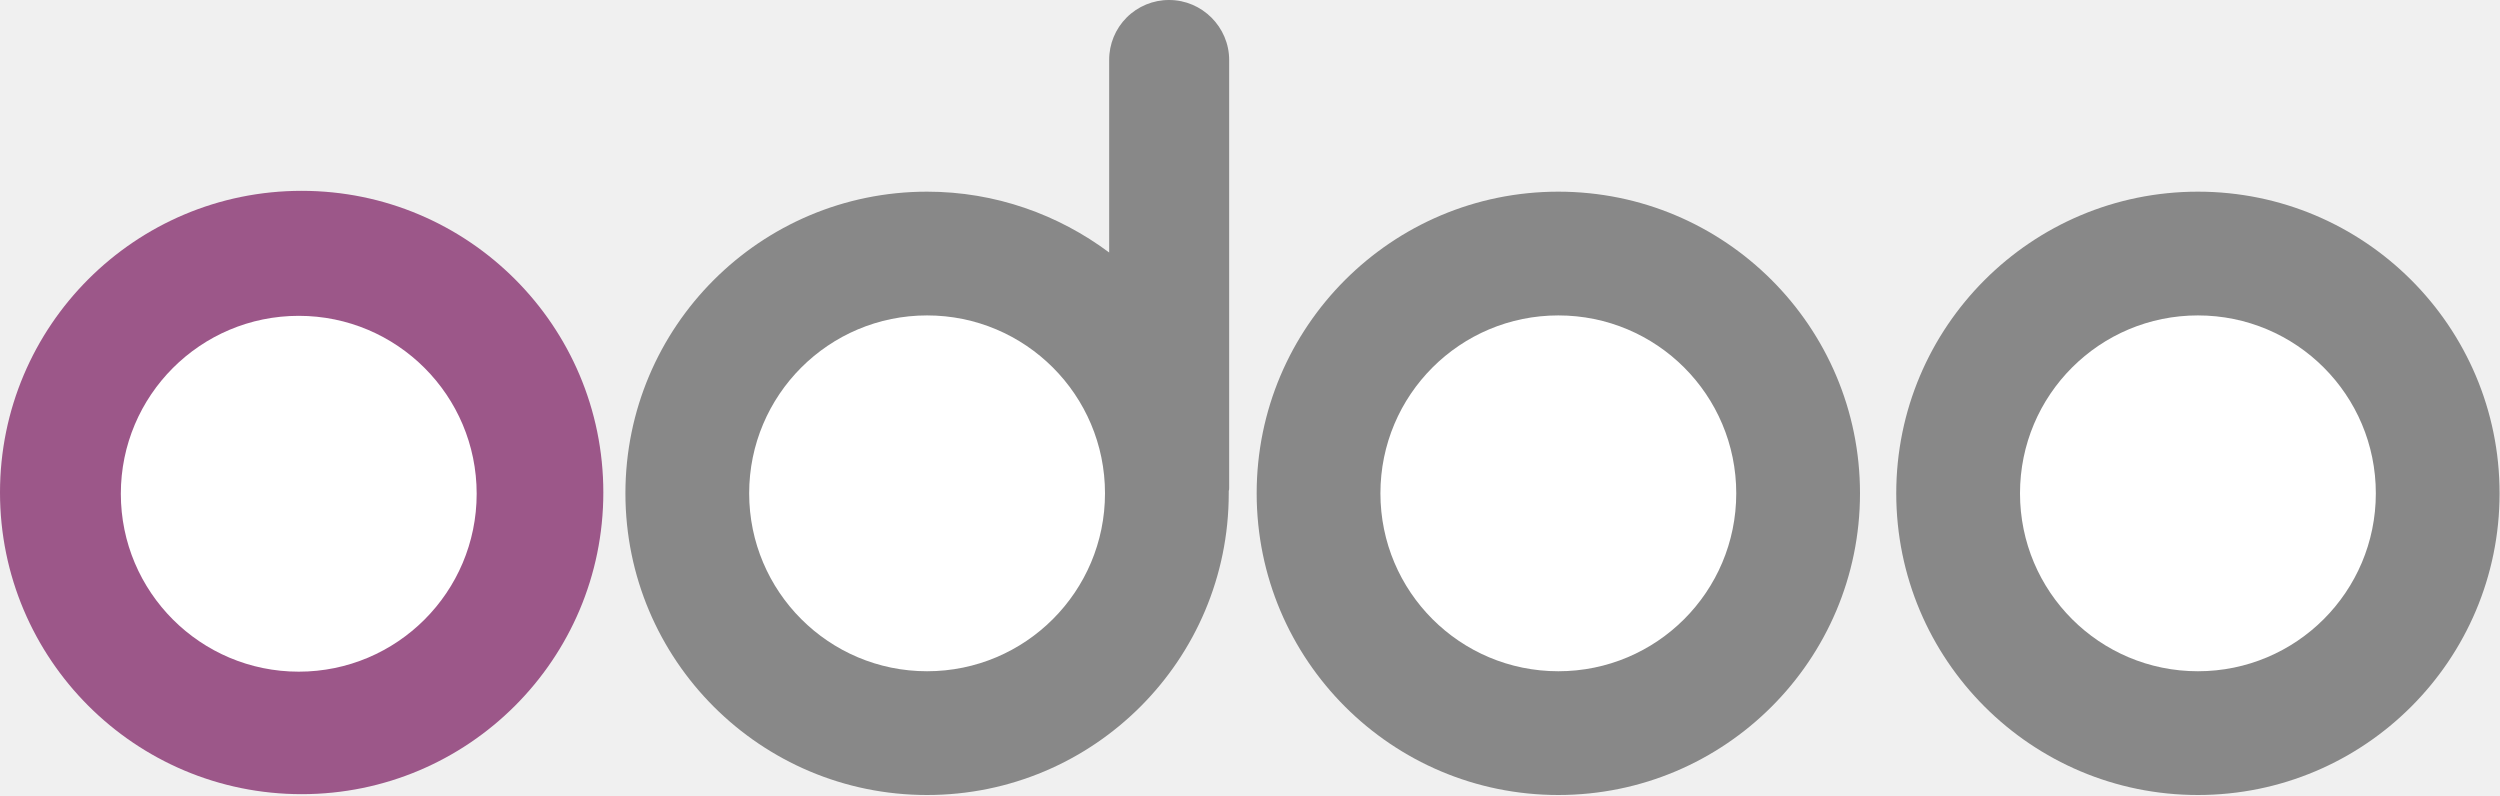
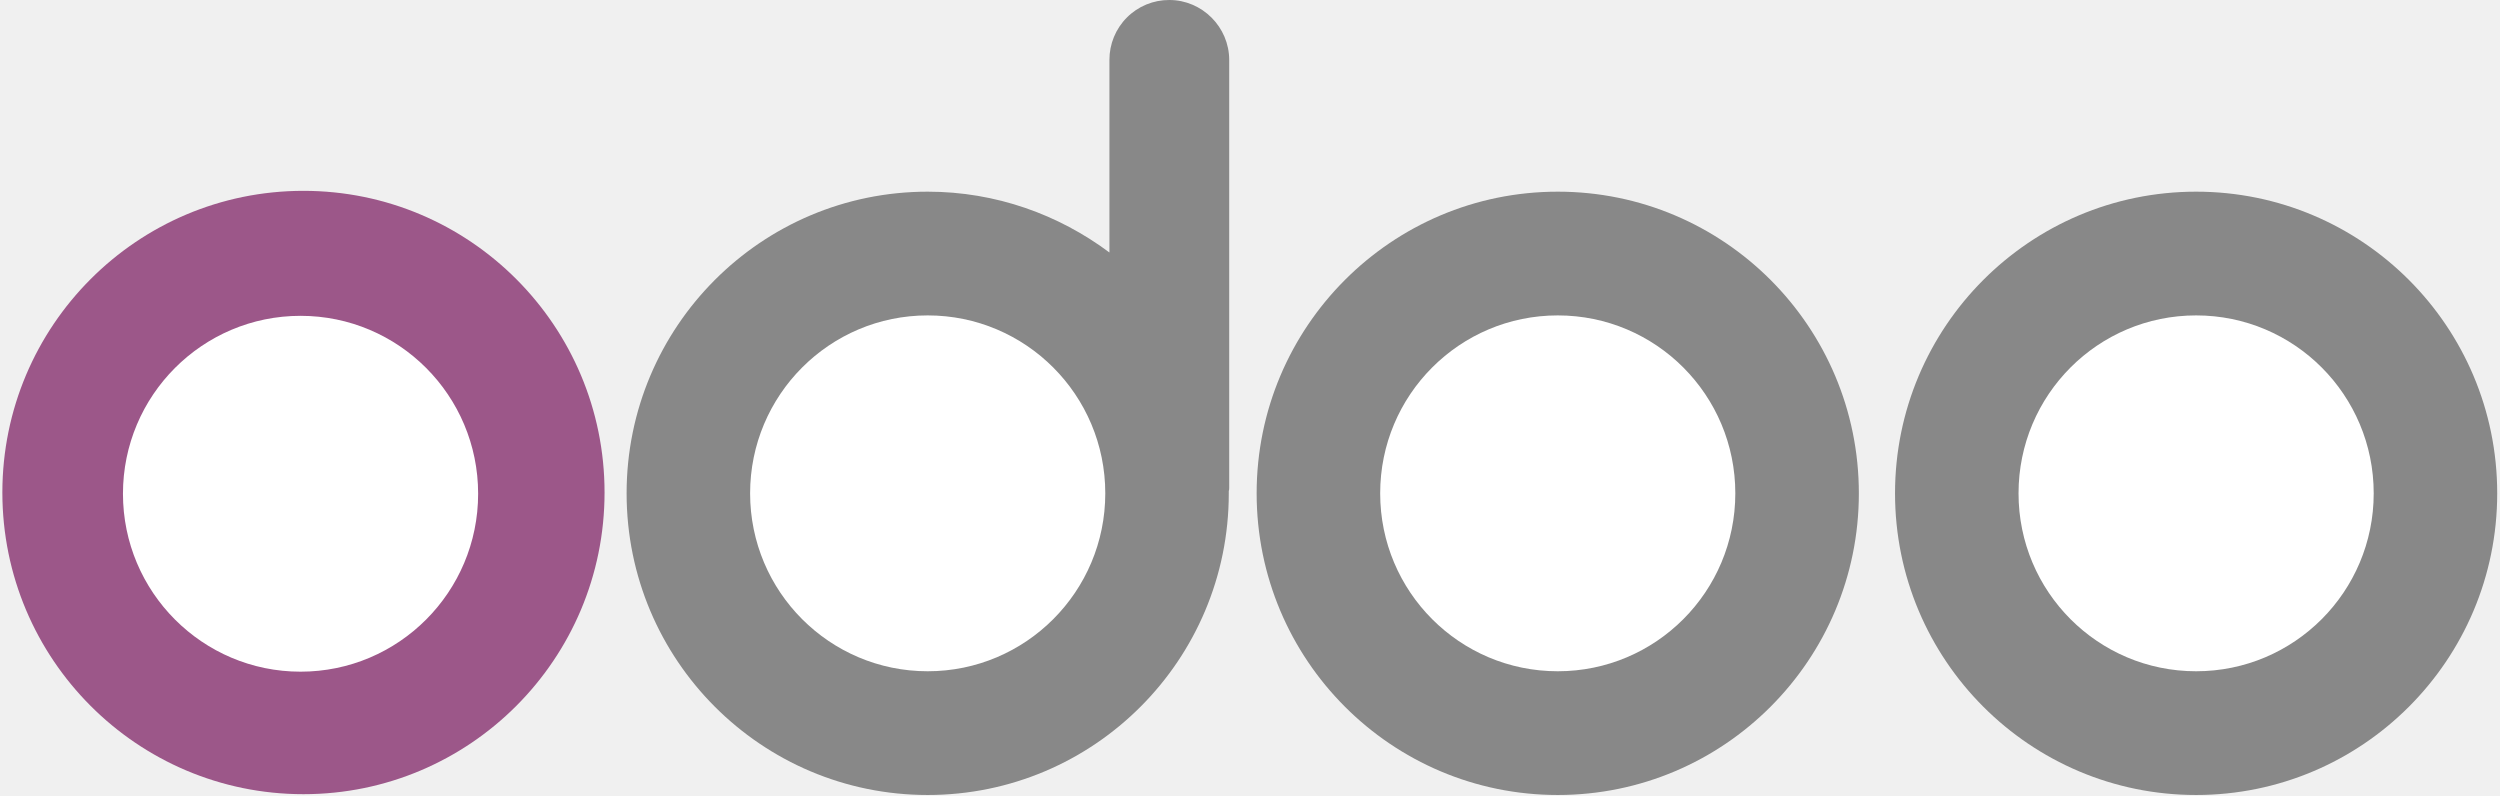
- <svg xmlns="http://www.w3.org/2000/svg" width="600" height="191">
-   <circle cx="527.5" cy="118.4" r="72.4" fill="#888" />
-   <path d="M527.5 161.1c23.6 0 42.7-19.1 42.7-42.7s-19.1-42.7-42.7-42.7-42.7 19.1-42.7 42.7 19.1 42.7 42.7 42.7z" fill="#fff" />
-   <circle cx="374" cy="118.4" r="72.4" fill="#888" />
-   <path d="M374 161.1c23.6 0 42.7-19.1 42.7-42.7S397.6 75.7 374 75.7s-42.7 19.1-42.7 42.7 19.1 42.7 42.7 42.7z" fill="#fff" />
-   <path d="M294.9 117.8v.6c0 40-32.4 72.4-72.4 72.4s-72.4-32.4-72.4-72.4S182.5 46 222.5 46c16.4 0 31.5 5.5 43.7 14.6V14.4A14.34 14.34 0 0 1 280.6 0c7.9 0 14.4 6.5 14.4 14.4v102.7c0 .2 0 .5-.1.7z" fill="#888" />
-   <circle cx="222.5" cy="118.4" r="42.7" fill="#fff" />
-   <circle cx="72.4" cy="118.2" r="72.4" fill="#9c5789" />
-   <circle cx="71.7" cy="118.5" r="42.7" fill="#fff" />
+ <svg xmlns="http://www.w3.org/2000/svg" width="600px" height="191px" viewBox="0 0 301 96" version="1.1">
+   <g id="surface1">
+     <path style=" stroke:none;fill-rule:nonzero;fill:rgb(53.333%,53.333%,53.333%);fill-opacity:1;" d="M 300.949 59.512 C 300.949 39.414 284.688 23.121 264.629 23.121 C 244.57 23.121 228.309 39.414 228.309 59.512 C 228.309 79.605 244.57 95.898 264.629 95.898 C 284.688 95.898 300.949 79.605 300.949 59.512 Z M 300.949 59.512 " />
+     <path style=" stroke:none;fill-rule:nonzero;fill:rgb(100%,100%,100%);fill-opacity:1;" d="M 264.629 80.973 C 276.469 80.973 286.051 71.371 286.051 59.512 C 286.051 47.648 276.469 38.047 264.629 38.047 C 252.789 38.047 243.207 47.648 243.207 59.512 C 243.207 71.371 252.789 80.973 264.629 80.973 Z M 264.629 80.973 " />
+     <path style=" stroke:none;fill-rule:nonzero;fill:rgb(53.333%,53.333%,53.333%);fill-opacity:1;" d="M 223.945 59.512 C 223.945 39.414 207.684 23.121 187.625 23.121 C 167.562 23.121 151.301 39.414 151.301 59.512 C 151.301 79.605 167.562 95.898 187.625 95.898 C 207.684 95.898 223.945 79.605 223.945 59.512 Z M 223.945 59.512 " />
+     <path style=" stroke:none;fill-rule:nonzero;fill:rgb(100%,100%,100%);fill-opacity:1;" d="M 187.625 80.973 C 199.461 80.973 209.043 71.371 209.043 59.512 C 209.043 47.648 199.461 38.047 187.625 38.047 C 175.785 38.047 166.203 47.648 166.203 59.512 C 166.203 71.371 175.785 80.973 187.625 80.973 Z M 187.625 80.973 " />
+     <path style=" stroke:none;fill-rule:nonzero;fill:rgb(53.333%,53.333%,53.333%);fill-opacity:1;" d="M 147.941 59.207 L 147.941 59.512 C 147.941 79.613 131.688 95.898 111.621 95.898 C 91.555 95.898 75.301 79.613 75.301 59.512 C 75.301 39.406 91.555 23.121 111.621 23.121 C 119.848 23.121 127.422 25.887 133.543 30.457 L 133.543 7.238 C 133.535 5.316 134.293 3.469 135.652 2.109 C 137.008 0.75 138.848 -0.008 140.77 0 C 144.73 0 147.992 3.266 147.992 7.238 L 147.992 58.855 C 147.992 58.957 147.992 59.109 147.941 59.207 Z M 147.941 59.207 " />
+     <path style=" stroke:none;fill-rule:nonzero;fill:rgb(100%,100%,100%);fill-opacity:1;" d="M 133.043 59.512 C 133.043 47.656 123.453 38.047 111.621 38.047 C 99.789 38.047 90.199 47.656 90.199 59.512 C 90.199 71.363 99.789 80.973 111.621 80.973 C 123.453 80.973 133.043 71.363 133.043 59.512 Z M 133.043 59.512 " />
+     <path style=" stroke:none;fill-rule:nonzero;fill:rgb(61.176%,34.118%,53.725%);fill-opacity:1;" d="M 72.641 59.41 C 72.641 39.312 56.379 23.02 36.32 23.02 C 16.262 23.02 0 39.312 0 59.41 C 0 79.508 16.262 95.801 36.32 95.801 C 56.379 95.801 72.641 79.508 72.641 59.41 Z M 72.641 59.41 " />
+     <path style=" stroke:none;fill-rule:nonzero;fill:rgb(100%,100%,100%);fill-opacity:1;" d="M 57.391 59.559 C 57.391 47.707 47.801 38.098 35.969 38.098 C 24.141 38.098 14.547 47.707 14.547 59.559 C 14.547 71.414 24.141 81.023 35.969 81.023 C 47.801 81.023 57.391 71.414 57.391 59.559 Z M 57.391 59.559 " />
+   </g>
</svg>
